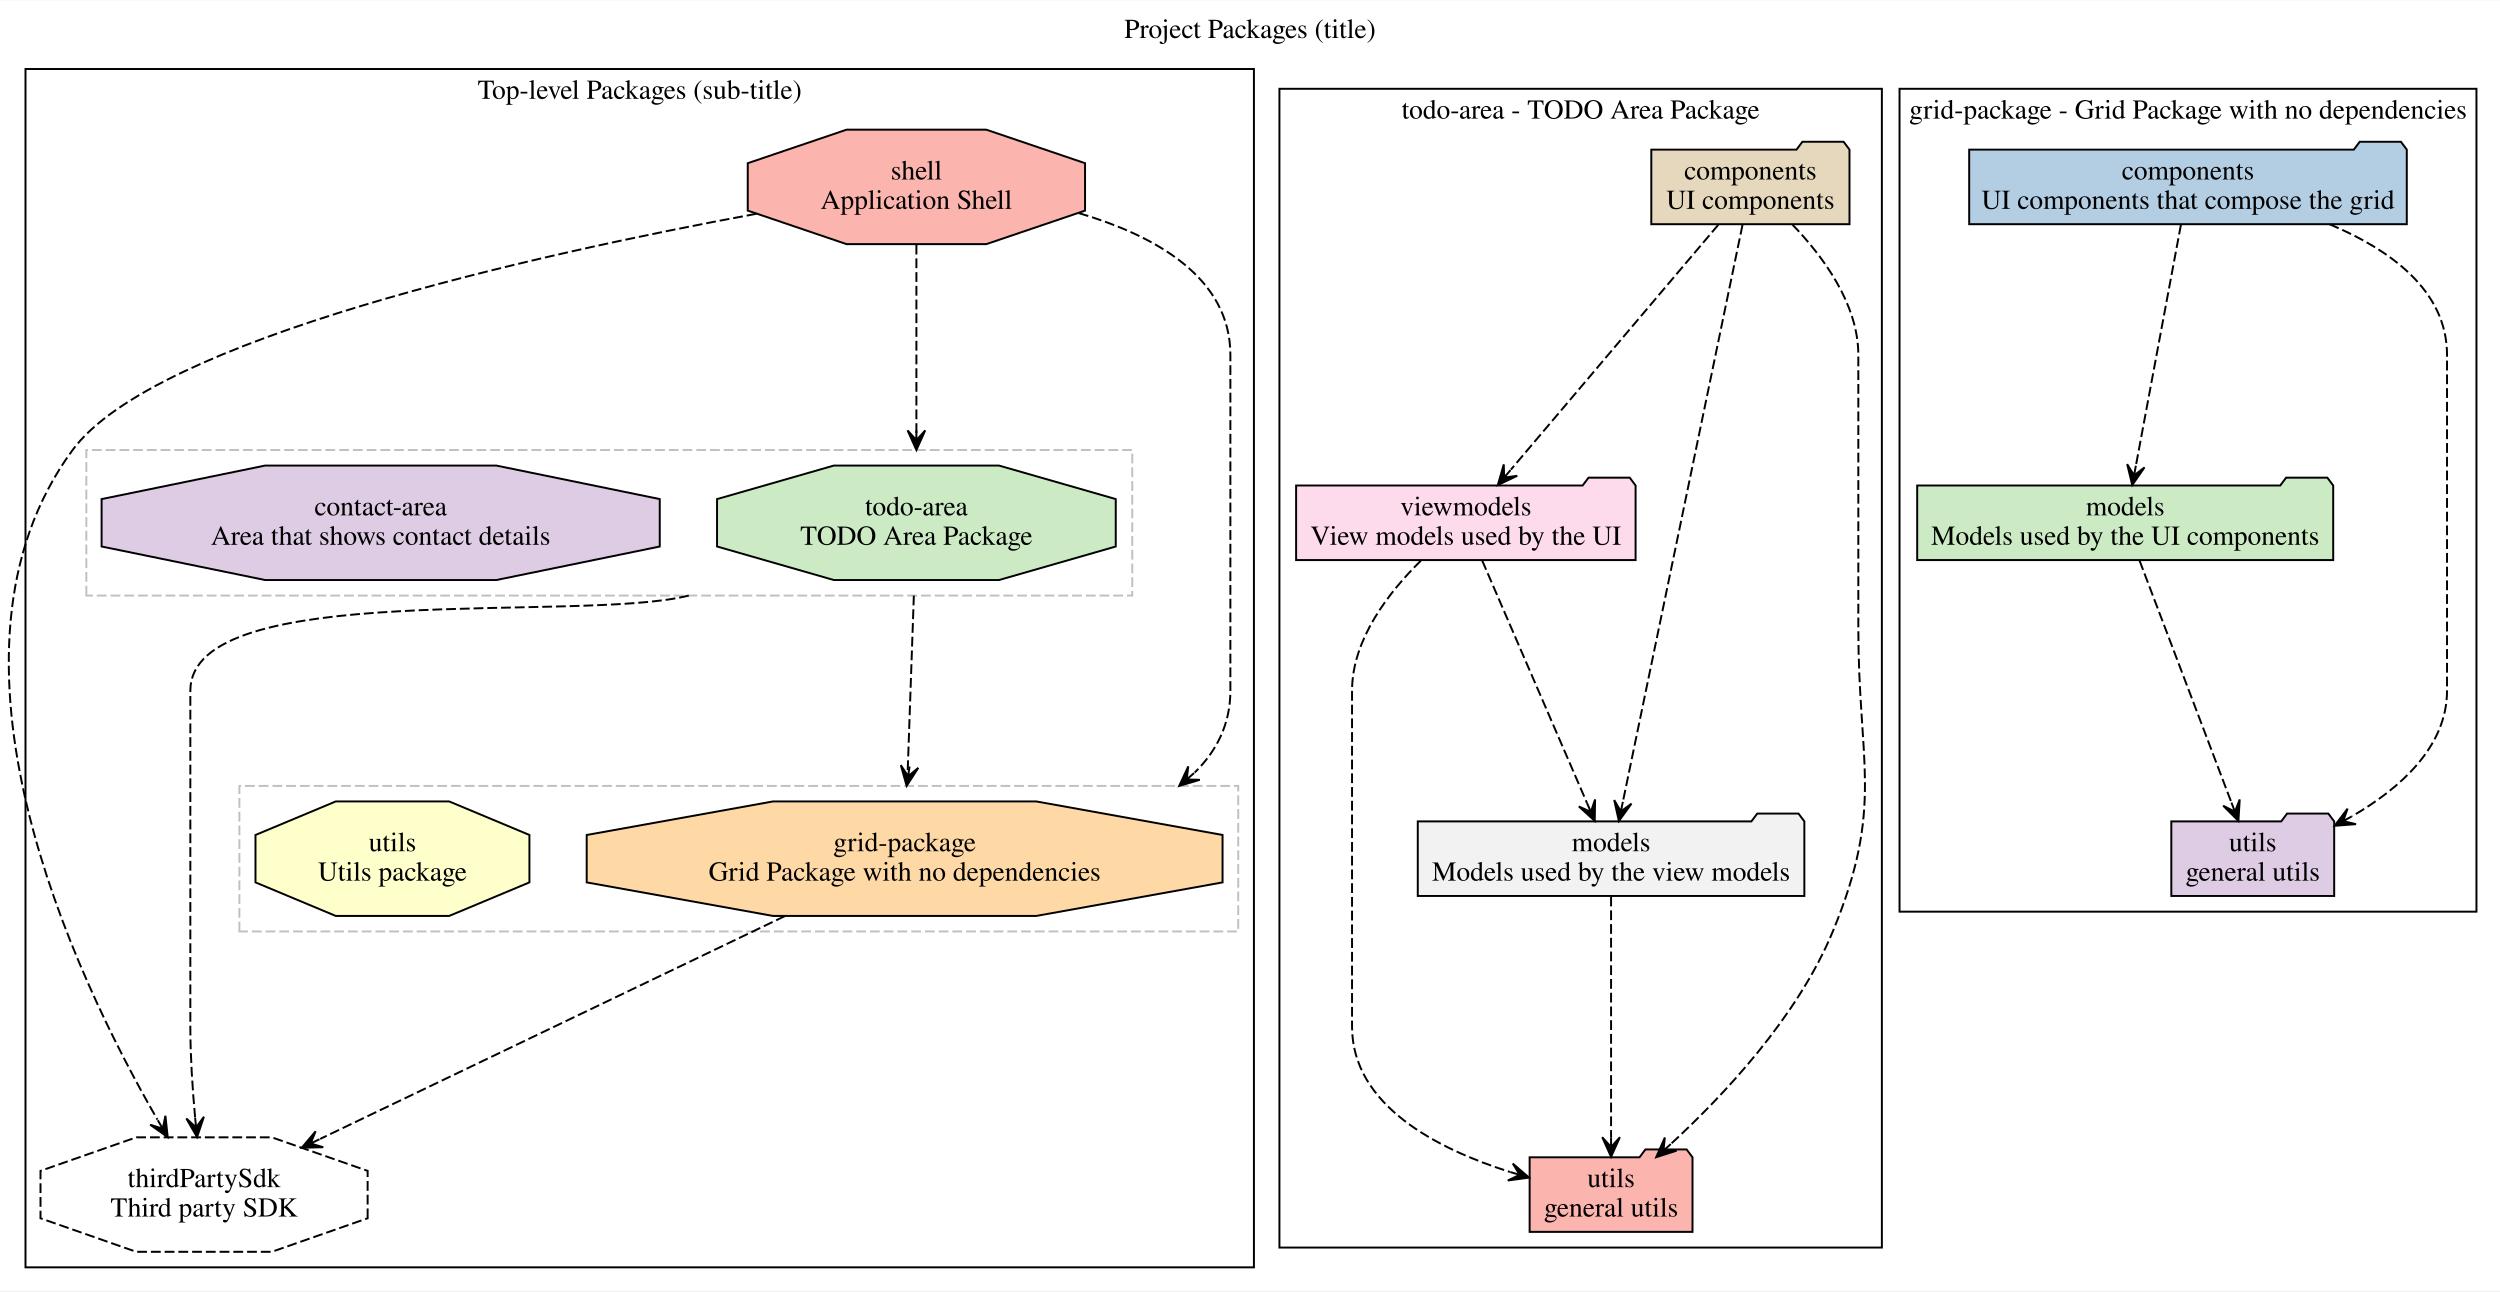
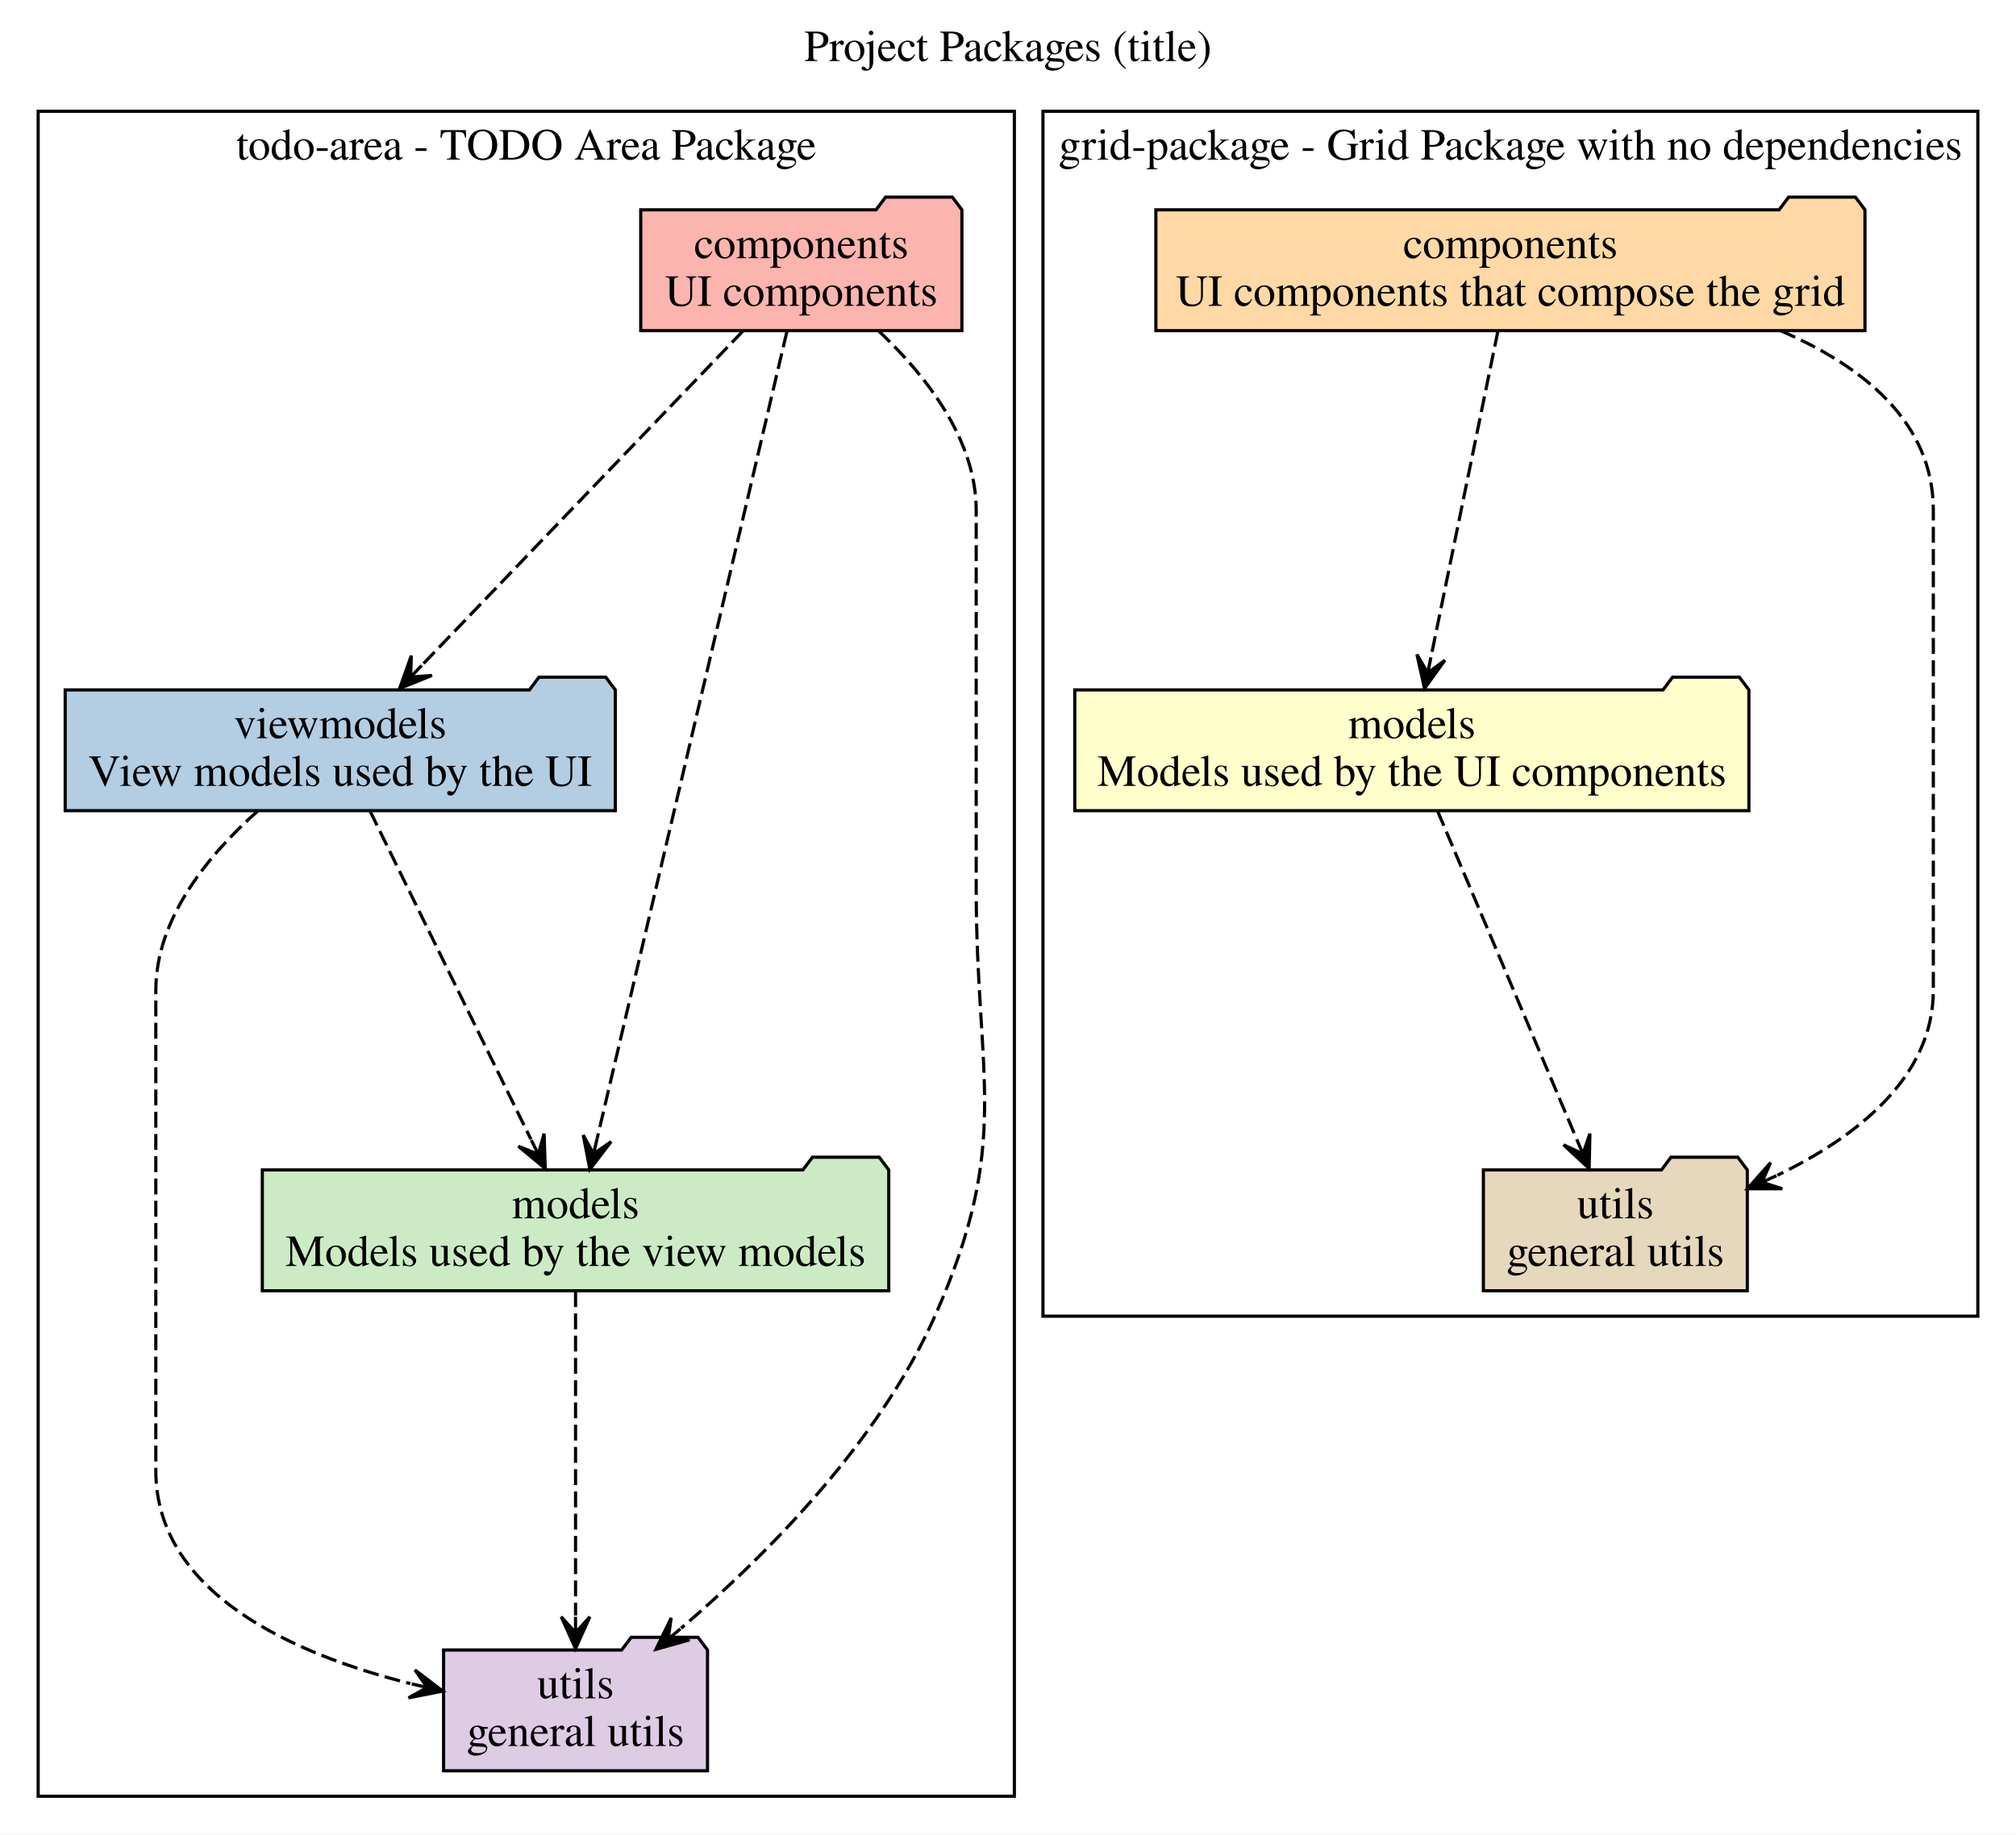
- <svg xmlns="http://www.w3.org/2000/svg" width="1274pt" height="658pt" viewBox="0.00 0.00 1273.99 657.67">
-   <g id="graph0" class="graph" transform="scale(1 1) rotate(0) translate(4 653.6715)">
-     <polygon fill="#ffffff" stroke="transparent" points="-4,4 -4,-653.672 1269.993,-653.672 1269.993,4 -4,4" />
-     <text text-anchor="middle" x="632.996" y="-634.471" font-family="Times,serif" font-size="14.00" fill="#000000">Project Packages (title)</text>
+ <svg xmlns="http://www.w3.org/2000/svg" width="634pt" height="577pt" viewBox="0.00 0.00 634.00 577.00">
+   <g id="graph0" class="graph" transform="scale(1 1) rotate(0) translate(4 573)">
+     <polygon fill="#ffffff" stroke="transparent" points="-4,4 -4,-573 630,-573 630,4 -4,4" />
+     <text text-anchor="middle" x="313" y="-553.8" font-family="Times,serif" font-size="14.00" fill="#000000">Project Packages (title)</text>
    <g id="clust1" class="cluster">
-       <polygon fill="#ffffff" stroke="#000000" points="8.993,-8 8.993,-618.672 634.993,-618.672 634.993,-8 8.993,-8" />
-       <text text-anchor="middle" x="321.993" y="-603.471" font-family="Times,serif" font-size="14.00" fill="#000000">Top-level Packages (sub-title)</text>
+       <polygon fill="#ffffff" stroke="#000000" points="8,-8 8,-538 315,-538 315,-8 8,-8" />
+       <text text-anchor="middle" x="161.5" y="-522.8" font-family="Times,serif" font-size="14.00" fill="#000000">todo-area - TODO Area Package</text>
    </g>
-     <g id="clust4" class="cluster">
-       <polygon fill="#ffffff" stroke="#c0c0c0" stroke-dasharray="5,2" points="39.993,-350.336 39.993,-424.504 572.993,-424.504 572.993,-350.336 39.993,-350.336" />
-     </g>
-     <g id="clust7" class="cluster">
-       <polygon fill="#ffffff" stroke="#c0c0c0" stroke-dasharray="5,2" points="117.993,-179.168 117.993,-253.336 626.993,-253.336 626.993,-179.168 117.993,-179.168" />
-     </g>
-     <g id="clust10" class="cluster">
-       <polygon fill="#ffffff" stroke="#000000" points="647.993,-18.084 647.993,-608.588 954.993,-608.588 954.993,-18.084 647.993,-18.084" />
-       <text text-anchor="middle" x="801.493" y="-593.388" font-family="Times,serif" font-size="14.00" fill="#000000">todo-area - TODO Area Package</text>
-     </g>
-     <g id="clust15" class="cluster">
-       <polygon fill="#ffffff" stroke="#000000" points="963.993,-189.252 963.993,-608.588 1257.993,-608.588 1257.993,-189.252 963.993,-189.252" />
-       <text text-anchor="middle" x="1110.993" y="-593.388" font-family="Times,serif" font-size="14.00" fill="#000000">grid-package - Grid Package with no dependencies</text>
+     <g id="clust6" class="cluster">
+       <polygon fill="#ffffff" stroke="#000000" points="324,-159 324,-538 618,-538 618,-159 324,-159" />
+       <text text-anchor="middle" x="471" y="-522.8" font-family="Times,serif" font-size="14.00" fill="#000000">grid-package - Grid Package with no dependencies</text>
    </g>
    <g id="node1" class="node">
-       <polygon fill="#fbb4ae" stroke="#000000" points="548.936,-546.506 548.936,-570.669 498.591,-587.756 427.394,-587.756 377.05,-570.669 377.05,-546.506 427.394,-529.419 498.591,-529.419 548.936,-546.506" />
-       <text text-anchor="middle" x="462.993" y="-562.388" font-family="Times,serif" font-size="14.00" fill="#000000">shell</text>
-       <text text-anchor="middle" x="462.993" y="-547.388" font-family="Times,serif" font-size="14.00" fill="#000000">Application Shell</text>
+       <polygon fill="#fbb4ae" stroke="#000000" points="298.5,-507 295.5,-511 274.5,-511 271.5,-507 197.5,-507 197.5,-469 298.5,-469 298.5,-507" />
+       <text text-anchor="middle" x="248" y="-491.8" font-family="Times,serif" font-size="14.00" fill="#000000">components</text>
+       <text text-anchor="middle" x="248" y="-476.8" font-family="Times,serif" font-size="14.00" fill="#000000">UI components</text>
    </g>
    <g id="node2" class="node">
-       <polygon fill="none" stroke="#000000" stroke-dasharray="5,2" points="183.343,-33.002 183.343,-57.166 134.517,-74.252 65.468,-74.252 16.643,-57.166 16.643,-33.002 65.468,-15.916 134.517,-15.916 183.343,-33.002" />
-       <text text-anchor="middle" x="99.993" y="-48.884" font-family="Times,serif" font-size="14.00" fill="#000000">thirdPartySdk</text>
-       <text text-anchor="middle" x="99.993" y="-33.884" font-family="Times,serif" font-size="14.00" fill="#000000">Third party SDK</text>
+       <polygon fill="#b3cde3" stroke="#000000" points="189.5,-356 186.5,-360 165.5,-360 162.5,-356 16.5,-356 16.5,-318 189.5,-318 189.5,-356" />
+       <text text-anchor="middle" x="103" y="-340.8" font-family="Times,serif" font-size="14.00" fill="#000000">viewmodels</text>
+       <text text-anchor="middle" x="103" y="-325.8" font-family="Times,serif" font-size="14.00" fill="#000000">View models used by the UI</text>
    </g>
    <g id="edge1" class="edge">
-       <path fill="none" stroke="#000000" stroke-dasharray="5,2" d="M381.417,-544.881C268.713,-524.092 74.524,-480.958 32.993,-424.504 -43.698,-320.257 33.8,-156.866 76.231,-83.272" />
-       <polygon fill="#000000" stroke="#000000" points="81.468,-74.334 80.295,-85.237 78.94,-78.648 76.412,-82.962 76.412,-82.962 76.412,-82.962 78.94,-78.648 72.53,-80.687 81.468,-74.334 81.468,-74.334" />
-       <text text-anchor="middle" x="3.993" y="-298.136" font-family="Times,serif" font-size="14.00" fill="#000000"> </text>
+       <path fill="none" stroke="#000000" stroke-dasharray="5,2" d="M229.636,-468.876C204.064,-442.246 157.616,-393.876 128.64,-363.701" />
+       <polygon fill="#000000" stroke="#000000" points="121.673,-356.446 131.845,-360.542 125.136,-360.052 128.6,-363.659 128.6,-363.659 128.6,-363.659 125.136,-360.052 125.354,-366.776 121.673,-356.446 121.673,-356.446" />
+       <text text-anchor="middle" x="182" y="-408.8" font-family="Times,serif" font-size="14.00" fill="#000000"> </text>
    </g>
    <g id="node3" class="node">
-       <polygon fill="#ccebc5" stroke="#000000" points="564.581,-375.338 564.581,-399.502 505.072,-416.588 420.914,-416.588 361.405,-399.502 361.405,-375.338 420.914,-358.252 505.072,-358.252 564.581,-375.338" />
-       <text text-anchor="middle" x="462.993" y="-391.22" font-family="Times,serif" font-size="14.00" fill="#000000">todo-area</text>
-       <text text-anchor="middle" x="462.993" y="-376.22" font-family="Times,serif" font-size="14.00" fill="#000000">TODO Area Package</text>
+       <polygon fill="#ccebc5" stroke="#000000" points="275.5,-205 272.5,-209 251.5,-209 248.5,-205 78.5,-205 78.5,-167 275.5,-167 275.5,-205" />
+       <text text-anchor="middle" x="177" y="-189.8" font-family="Times,serif" font-size="14.00" fill="#000000">models</text>
+       <text text-anchor="middle" x="177" y="-174.8" font-family="Times,serif" font-size="14.00" fill="#000000">Models used by the view models</text>
    </g>
    <g id="edge2" class="edge">
-       <path fill="none" stroke="#000000" stroke-dasharray="5,2" d="M462.993,-529.163C462.993,-500.909 462.993,-458.036 462.993,-426.84" />
-       <polygon fill="#000000" stroke="#000000" points="462.993,-424.504 467.493,-434.503 462.993,-429.504 462.993,-434.504 462.993,-434.504 462.993,-434.504 462.993,-429.504 458.493,-434.504 462.993,-424.504 462.993,-424.504" />
-       <text text-anchor="middle" x="464.993" y="-469.304" font-family="Times,serif" font-size="14.00" fill="#000000"> </text>
+       <path fill="none" stroke="#000000" stroke-dasharray="5,2" d="M243.451,-468.649C231.328,-417.085 198.193,-276.146 183.811,-214.973" />
+       <polygon fill="#000000" stroke="#000000" points="181.512,-205.19 188.181,-213.894 182.656,-210.057 183.8,-214.924 183.8,-214.924 183.8,-214.924 182.656,-210.057 179.42,-215.954 181.512,-205.19 181.512,-205.19" />
+       <text text-anchor="middle" x="218" y="-333.3" font-family="Times,serif" font-size="14.00" fill="#000000"> </text>
+     </g>
+     <g id="node4" class="node">
+       <polygon fill="#decbe4" stroke="#000000" points="218.5,-54 215.5,-58 194.5,-58 191.5,-54 135.5,-54 135.5,-16 218.5,-16 218.5,-54" />
+       <text text-anchor="middle" x="177" y="-38.8" font-family="Times,serif" font-size="14.00" fill="#000000">utils</text>
+       <text text-anchor="middle" x="177" y="-23.8" font-family="Times,serif" font-size="14.00" fill="#000000">general utils</text>
+     </g>
+     <g id="edge3" class="edge">
+       <path fill="none" stroke="#000000" stroke-dasharray="5,2" d="M272.284,-468.929C287.018,-455.07 303,-434.879 303,-412.5 303,-412.5 303,-412.5 303,-293.5 303,-233.444 314.362,-213.893 290,-159 272.333,-119.192 236.752,-83.582 210.211,-60.847" />
+       <polygon fill="#000000" stroke="#000000" points="202.294,-54.215 212.85,-57.187 206.127,-57.426 209.96,-60.637 209.96,-60.637 209.96,-60.637 206.127,-57.426 207.07,-64.086 202.294,-54.215 202.294,-54.215" />
+       <text text-anchor="middle" x="306" y="-257.8" font-family="Times,serif" font-size="14.00" fill="#000000"> </text>
+     </g>
+     <g id="edge4" class="edge">
+       <path fill="none" stroke="#000000" stroke-dasharray="5,2" d="M112.372,-317.876C125.146,-291.81 148.127,-244.916 162.963,-214.643" />
+       <polygon fill="#000000" stroke="#000000" points="167.47,-205.446 167.11,-216.406 165.27,-209.936 163.07,-214.426 163.07,-214.426 163.07,-214.426 165.27,-209.936 159.029,-212.445 167.47,-205.446 167.47,-205.446" />
+       <text text-anchor="middle" x="144" y="-257.8" font-family="Times,serif" font-size="14.00" fill="#000000"> </text>
+     </g>
+     <g id="edge5" class="edge">
+       <path fill="none" stroke="#000000" stroke-dasharray="5,2" d="M77.054,-317.904C61.611,-304.175 45,-284.145 45,-261.5 45,-261.5 45,-261.5 45,-110.5 45,-71.889 88.081,-52.753 125.02,-43.442" />
+       <polygon fill="#000000" stroke="#000000" points="135.234,-41.068 126.513,-47.715 130.364,-42.2 125.494,-43.332 125.494,-43.332 125.494,-43.332 130.364,-42.2 124.475,-38.949 135.234,-41.068 135.234,-41.068" />
+       <text text-anchor="middle" x="47" y="-182.3" font-family="Times,serif" font-size="14.00" fill="#000000"> </text>
+     </g>
+     <g id="edge6" class="edge">
+       <path fill="none" stroke="#000000" stroke-dasharray="5,2" d="M177,-166.876C177,-141.148 177,-95.13 177,-64.831" />
+       <polygon fill="#000000" stroke="#000000" points="177,-54.446 181.5,-64.446 177,-59.446 177,-64.446 177,-64.446 177,-64.446 177,-59.446 172.5,-64.446 177,-54.446 177,-54.446" />
+       <text text-anchor="middle" x="179" y="-106.8" font-family="Times,serif" font-size="14.00" fill="#000000"> </text>
    </g>
    <g id="node5" class="node">
-       <polygon fill="#fed9a6" stroke="#000000" points="619.009,-204.17 619.009,-228.334 524.102,-245.42 389.884,-245.42 294.977,-228.334 294.977,-204.17 389.884,-187.084 524.102,-187.084 619.009,-204.17" />
-       <text text-anchor="middle" x="456.993" y="-220.052" font-family="Times,serif" font-size="14.00" fill="#000000">grid-package</text>
-       <text text-anchor="middle" x="456.993" y="-205.052" font-family="Times,serif" font-size="14.00" fill="#000000">Grid Package with no dependencies</text>
-     </g>
-     <g id="edge3" class="edge">
-       <path fill="none" stroke="#000000" stroke-dasharray="5,2" d="M545.805,-545.225C584.846,-533.709 622.993,-512.381 622.993,-473.004 622.993,-473.004 622.993,-473.004 622.993,-301.836 622.993,-284.761 615.968,-271.089 604.809,-260.143" />
-       <polygon fill="#000000" stroke="#000000" points="596.912,-253.335 607.424,-256.456 600.699,-256.6 604.486,-259.865 604.486,-259.865 604.486,-259.865 600.699,-256.6 601.548,-263.273 596.912,-253.335 596.912,-253.335" />
-       <text text-anchor="middle" x="624.993" y="-383.72" font-family="Times,serif" font-size="14.00" fill="#000000"> </text>
-     </g>
-     <g id="edge5" class="edge">
-       <path fill="none" stroke="#000000" stroke-dasharray="5,2" d="M346.993,-350.336C291.301,-336.172 92.993,-359.3 92.993,-301.836 92.993,-301.836 92.993,-301.836 92.993,-130.668 92.993,-115.553 94.091,-98.986 95.417,-84.488" />
-       <polygon fill="#000000" stroke="#000000" points="96.411,-74.347 99.914,-84.738 95.923,-79.323 95.435,-84.299 95.435,-84.299 95.435,-84.299 95.923,-79.323 90.957,-83.861 96.411,-74.347 96.411,-74.347" />
-       <text text-anchor="middle" x="94.993" y="-212.552" font-family="Times,serif" font-size="14.00" fill="#000000"> </text>
-     </g>
-     <g id="edge6" class="edge">
-       <path fill="none" stroke="#000000" stroke-dasharray="5,2" d="M461.693,-350.336C460.714,-322.397 459.373,-284.164 458.375,-255.672" />
-       <polygon fill="#000000" stroke="#000000" points="458.021,-253.336 463.967,-262.549 458.769,-258.279 459.518,-263.223 459.518,-263.223 459.518,-263.223 458.769,-258.279 455.069,-263.897 458.021,-253.336 458.021,-253.336" />
-       <text text-anchor="middle" x="461.993" y="-298.136" font-family="Times,serif" font-size="14.00" fill="#000000"> </text>
-     </g>
-     <g id="node4" class="node">
-       <polygon fill="#decbe4" stroke="#000000" points="332.209,-375.338 332.209,-399.502 248.901,-416.588 131.085,-416.588 47.776,-399.502 47.776,-375.338 131.085,-358.252 248.901,-358.252 332.209,-375.338" />
-       <text text-anchor="middle" x="189.993" y="-391.22" font-family="Times,serif" font-size="14.00" fill="#000000">contact-area</text>
-       <text text-anchor="middle" x="189.993" y="-376.22" font-family="Times,serif" font-size="14.00" fill="#000000">Area that shows contact details</text>
-     </g>
-     <g id="edge4" class="edge">
-       <path fill="none" stroke="#000000" stroke-dasharray="5,2" d="M396.028,-187.022C329.783,-155.26 224.66,-104.857 159.138,-73.442" />
-       <polygon fill="#000000" stroke="#000000" points="149.768,-68.949 160.73,-69.215 154.276,-71.111 158.785,-73.273 158.785,-73.273 158.785,-73.273 154.276,-71.111 156.839,-77.33 149.768,-68.949 149.768,-68.949" />
-       <text text-anchor="middle" x="294.993" y="-126.968" font-family="Times,serif" font-size="14.00" fill="#000000"> </text>
+       <polygon fill="#fed9a6" stroke="#000000" points="582.5,-507 579.5,-511 558.5,-511 555.5,-507 359.5,-507 359.5,-469 582.5,-469 582.5,-507" />
+       <text text-anchor="middle" x="471" y="-491.8" font-family="Times,serif" font-size="14.00" fill="#000000">components</text>
+       <text text-anchor="middle" x="471" y="-476.8" font-family="Times,serif" font-size="14.00" fill="#000000">UI components that compose the grid</text>
    </g>
    <g id="node6" class="node">
-       <polygon fill="#ffffcc" stroke="#000000" points="265.79,-204.17 265.79,-228.334 224.904,-245.42 167.082,-245.42 126.196,-228.334 126.196,-204.17 167.082,-187.084 224.904,-187.084 265.79,-204.17" />
-       <text text-anchor="middle" x="195.993" y="-220.052" font-family="Times,serif" font-size="14.00" fill="#000000">utils</text>
-       <text text-anchor="middle" x="195.993" y="-205.052" font-family="Times,serif" font-size="14.00" fill="#000000">Utils package</text>
+       <polygon fill="#ffffcc" stroke="#000000" points="546,-356 543,-360 522,-360 519,-356 334,-356 334,-318 546,-318 546,-356" />
+       <text text-anchor="middle" x="440" y="-340.8" font-family="Times,serif" font-size="14.00" fill="#000000">models</text>
+       <text text-anchor="middle" x="440" y="-325.8" font-family="Times,serif" font-size="14.00" fill="#000000">Models used by the UI components</text>
+     </g>
+     <g id="edge7" class="edge">
+       <path fill="none" stroke="#000000" stroke-dasharray="5,2" d="M467.074,-468.876C461.769,-443.036 452.262,-396.726 446.043,-366.433" />
+       <polygon fill="#000000" stroke="#000000" points="443.992,-356.446 450.411,-365.337 444.998,-361.344 446.003,-366.242 446.003,-366.242 446.003,-366.242 444.998,-361.344 441.595,-367.147 443.992,-356.446 443.992,-356.446" />
+       <text text-anchor="middle" x="458" y="-408.8" font-family="Times,serif" font-size="14.00" fill="#000000"> </text>
    </g>
    <g id="node7" class="node">
-       <polygon fill="#e5d8bd" stroke="#000000" points="938.493,-577.588 935.493,-581.588 914.493,-581.588 911.493,-577.588 837.493,-577.588 837.493,-539.588 938.493,-539.588 938.493,-577.588" />
-       <text text-anchor="middle" x="887.993" y="-562.388" font-family="Times,serif" font-size="14.00" fill="#000000">components</text>
-       <text text-anchor="middle" x="887.993" y="-547.388" font-family="Times,serif" font-size="14.00" fill="#000000">UI components</text>
-     </g>
-     <g id="node8" class="node">
-       <polygon fill="#fddaec" stroke="#000000" points="829.493,-406.42 826.493,-410.42 805.493,-410.42 802.493,-406.42 656.493,-406.42 656.493,-368.42 829.493,-368.42 829.493,-406.42" />
-       <text text-anchor="middle" x="742.993" y="-391.22" font-family="Times,serif" font-size="14.00" fill="#000000">viewmodels</text>
-       <text text-anchor="middle" x="742.993" y="-376.22" font-family="Times,serif" font-size="14.00" fill="#000000">View models used by the UI</text>
-     </g>
-     <g id="edge7" class="edge">
-       <path fill="none" stroke="#000000" stroke-dasharray="5,2" d="M871.641,-539.285C845.791,-508.77 795.403,-449.288 765.943,-414.512" />
-       <polygon fill="#000000" stroke="#000000" points="759.284,-406.652 769.182,-411.373 762.516,-410.467 765.748,-414.282 765.748,-414.282 765.748,-414.282 762.516,-410.467 762.315,-417.19 759.284,-406.652 759.284,-406.652" />
-       <text text-anchor="middle" x="822.993" y="-469.304" font-family="Times,serif" font-size="14.00" fill="#000000"> </text>
-     </g>
-     <g id="node9" class="node">
-       <polygon fill="#f2f2f2" stroke="#000000" points="915.493,-235.252 912.493,-239.252 891.493,-239.252 888.493,-235.252 718.493,-235.252 718.493,-197.252 915.493,-197.252 915.493,-235.252" />
-       <text text-anchor="middle" x="816.993" y="-220.052" font-family="Times,serif" font-size="14.00" fill="#000000">models</text>
-       <text text-anchor="middle" x="816.993" y="-205.052" font-family="Times,serif" font-size="14.00" fill="#000000">Models used by the view models</text>
+       <polygon fill="#e5d8bd" stroke="#000000" points="545.5,-205 542.5,-209 521.5,-209 518.5,-205 462.5,-205 462.5,-167 545.5,-167 545.5,-205" />
+       <text text-anchor="middle" x="504" y="-189.8" font-family="Times,serif" font-size="14.00" fill="#000000">utils</text>
+       <text text-anchor="middle" x="504" y="-174.8" font-family="Times,serif" font-size="14.00" fill="#000000">general utils</text>
    </g>
    <g id="edge8" class="edge">
-       <path fill="none" stroke="#000000" stroke-dasharray="5,2" d="M883.972,-539.201C872.11,-482.006 837.206,-313.714 823.056,-245.484" />
-       <polygon fill="#000000" stroke="#000000" points="820.969,-235.425 827.406,-244.303 821.985,-240.321 823,-245.217 823,-245.217 823,-245.217 821.985,-240.321 818.594,-246.131 820.969,-235.425 820.969,-235.425" />
-       <text text-anchor="middle" x="860.993" y="-383.72" font-family="Times,serif" font-size="14.00" fill="#000000"> </text>
-     </g>
-     <g id="node10" class="node">
-       <polygon fill="#fbb4ae" stroke="#000000" points="858.493,-64.084 855.493,-68.084 834.493,-68.084 831.493,-64.084 775.493,-64.084 775.493,-26.084 858.493,-26.084 858.493,-64.084" />
-       <text text-anchor="middle" x="816.993" y="-48.884" font-family="Times,serif" font-size="14.00" fill="#000000">utils</text>
-       <text text-anchor="middle" x="816.993" y="-33.884" font-family="Times,serif" font-size="14.00" fill="#000000">general utils</text>
+       <path fill="none" stroke="#000000" stroke-dasharray="5,2" d="M555.984,-468.962C582.05,-457.751 604,-440.113 604,-412.5 604,-412.5 604,-412.5 604,-261.5 604,-234.013 579.638,-215.266 554.962,-203.329" />
+       <polygon fill="#000000" stroke="#000000" points="545.54,-199.083 556.506,-199.089 550.099,-201.137 554.657,-203.191 554.657,-203.191 554.657,-203.191 550.099,-201.137 552.808,-207.294 545.54,-199.083 545.54,-199.083" />
+       <text text-anchor="middle" x="606" y="-333.3" font-family="Times,serif" font-size="14.00" fill="#000000"> </text>
    </g>
    <g id="edge9" class="edge">
-       <path fill="none" stroke="#000000" stroke-dasharray="5,2" d="M909.415,-539.374C924.858,-523.332 942.993,-498.967 942.993,-473.004 942.993,-473.004 942.993,-473.004 942.993,-333.836 942.993,-264.852 956.351,-242.917 929.993,-179.168 911.995,-135.639 874.474,-95.747 847.604,-70.997" />
-       <polygon fill="#000000" stroke="#000000" points="839.987,-64.121 850.426,-67.481 843.699,-67.471 847.41,-70.822 847.41,-70.822 847.41,-70.822 843.699,-67.471 844.395,-74.162 839.987,-64.121 839.987,-64.121" />
-       <text text-anchor="middle" x="945.993" y="-298.136" font-family="Times,serif" font-size="14.00" fill="#000000"> </text>
-     </g>
-     <g id="edge10" class="edge">
-       <path fill="none" stroke="#000000" stroke-dasharray="5,2" d="M751.338,-368.117C764.363,-337.988 789.596,-279.622 804.704,-244.676" />
-       <polygon fill="#000000" stroke="#000000" points="808.678,-235.484 808.841,-246.448 806.694,-240.073 804.71,-244.663 804.71,-244.663 804.71,-244.663 806.694,-240.073 800.579,-242.877 808.678,-235.484 808.678,-235.484" />
-       <text text-anchor="middle" x="784.993" y="-298.136" font-family="Times,serif" font-size="14.00" fill="#000000"> </text>
-     </g>
-     <g id="edge11" class="edge">
-       <path fill="none" stroke="#000000" stroke-dasharray="5,2" d="M720.07,-368.11C703.858,-352.193 684.993,-328.041 684.993,-301.836 684.993,-301.836 684.993,-301.836 684.993,-130.668 684.993,-90.553 728.443,-68.297 765.486,-56.612" />
-       <polygon fill="#000000" stroke="#000000" points="775.227,-53.728 766.916,-60.882 770.433,-55.147 765.639,-56.567 765.639,-56.567 765.639,-56.567 770.433,-55.147 764.361,-52.252 775.227,-53.728 775.227,-53.728" />
-       <text text-anchor="middle" x="686.993" y="-212.552" font-family="Times,serif" font-size="14.00" fill="#000000"> </text>
-     </g>
-     <g id="edge12" class="edge">
-       <path fill="none" stroke="#000000" stroke-dasharray="5,2" d="M816.993,-196.949C816.993,-167.078 816.993,-109.449 816.993,-74.409" />
-       <polygon fill="#000000" stroke="#000000" points="816.993,-64.316 821.493,-74.316 816.993,-69.316 816.993,-74.316 816.993,-74.316 816.993,-74.316 816.993,-69.316 812.493,-74.316 816.993,-64.316 816.993,-64.316" />
-       <text text-anchor="middle" x="818.993" y="-126.968" font-family="Times,serif" font-size="14.00" fill="#000000"> </text>
-     </g>
-     <g id="node11" class="node">
-       <polygon fill="#b3cde3" stroke="#000000" points="1222.493,-577.588 1219.493,-581.588 1198.493,-581.588 1195.493,-577.588 999.493,-577.588 999.493,-539.588 1222.493,-539.588 1222.493,-577.588" />
-       <text text-anchor="middle" x="1110.993" y="-562.388" font-family="Times,serif" font-size="14.00" fill="#000000">components</text>
-       <text text-anchor="middle" x="1110.993" y="-547.388" font-family="Times,serif" font-size="14.00" fill="#000000">UI components that compose the grid</text>
-     </g>
-     <g id="node12" class="node">
-       <polygon fill="#ccebc5" stroke="#000000" points="1184.993,-406.42 1181.993,-410.42 1160.993,-410.42 1157.993,-406.42 972.993,-406.42 972.993,-368.42 1184.993,-368.42 1184.993,-406.42" />
-       <text text-anchor="middle" x="1078.993" y="-391.22" font-family="Times,serif" font-size="14.00" fill="#000000">models</text>
-       <text text-anchor="middle" x="1078.993" y="-376.22" font-family="Times,serif" font-size="14.00" fill="#000000">Models used by the UI components</text>
-     </g>
-     <g id="edge13" class="edge">
-       <path fill="none" stroke="#000000" stroke-dasharray="5,2" d="M1107.384,-539.285C1101.8,-509.414 1091.026,-451.785 1084.475,-416.745" />
-       <polygon fill="#000000" stroke="#000000" points="1082.588,-406.652 1088.849,-415.654 1083.507,-411.566 1084.426,-416.481 1084.426,-416.481 1084.426,-416.481 1083.507,-411.566 1080.003,-417.308 1082.588,-406.652 1082.588,-406.652" />
-       <text text-anchor="middle" x="1097.993" y="-469.304" font-family="Times,serif" font-size="14.00" fill="#000000"> </text>
-     </g>
-     <g id="node13" class="node">
-       <polygon fill="#decbe4" stroke="#000000" points="1185.493,-235.252 1182.493,-239.252 1161.493,-239.252 1158.493,-235.252 1102.493,-235.252 1102.493,-197.252 1185.493,-197.252 1185.493,-235.252" />
-       <text text-anchor="middle" x="1143.993" y="-220.052" font-family="Times,serif" font-size="14.00" fill="#000000">utils</text>
-       <text text-anchor="middle" x="1143.993" y="-205.052" font-family="Times,serif" font-size="14.00" fill="#000000">general utils</text>
-     </g>
-     <g id="edge14" class="edge">
-       <path fill="none" stroke="#000000" stroke-dasharray="5,2" d="M1183.172,-539.538C1213.989,-526.631 1242.993,-505.778 1242.993,-473.004 1242.993,-473.004 1242.993,-473.004 1242.993,-301.836 1242.993,-273.204 1219.001,-252.021 1194.639,-237.893" />
-       <polygon fill="#000000" stroke="#000000" points="1185.691,-233.006 1196.624,-233.849 1190.079,-235.402 1194.467,-237.799 1194.467,-237.799 1194.467,-237.799 1190.079,-235.402 1192.31,-241.748 1185.691,-233.006 1185.691,-233.006" />
-       <text text-anchor="middle" x="1244.993" y="-383.72" font-family="Times,serif" font-size="14.00" fill="#000000"> </text>
-     </g>
-     <g id="edge15" class="edge">
-       <path fill="none" stroke="#000000" stroke-dasharray="5,2" d="M1086.323,-368.117C1097.715,-338.117 1119.739,-280.12 1133.028,-245.125" />
-       <polygon fill="#000000" stroke="#000000" points="1136.689,-235.484 1137.346,-246.43 1134.914,-240.158 1133.139,-244.832 1133.139,-244.832 1133.139,-244.832 1134.914,-240.158 1128.932,-243.235 1136.689,-235.484 1136.689,-235.484" />
-       <text text-anchor="middle" x="1115.993" y="-298.136" font-family="Times,serif" font-size="14.00" fill="#000000"> </text>
+       <path fill="none" stroke="#000000" stroke-dasharray="5,2" d="M448.106,-317.876C459.106,-291.923 478.857,-245.321 491.693,-215.037" />
+       <polygon fill="#000000" stroke="#000000" points="495.758,-205.446 495.999,-216.409 493.807,-210.049 491.856,-214.653 491.856,-214.653 491.856,-214.653 493.807,-210.049 487.712,-212.897 495.758,-205.446 495.758,-205.446" />
+       <text text-anchor="middle" x="476" y="-257.8" font-family="Times,serif" font-size="14.00" fill="#000000"> </text>
    </g>
  </g>
</svg>
